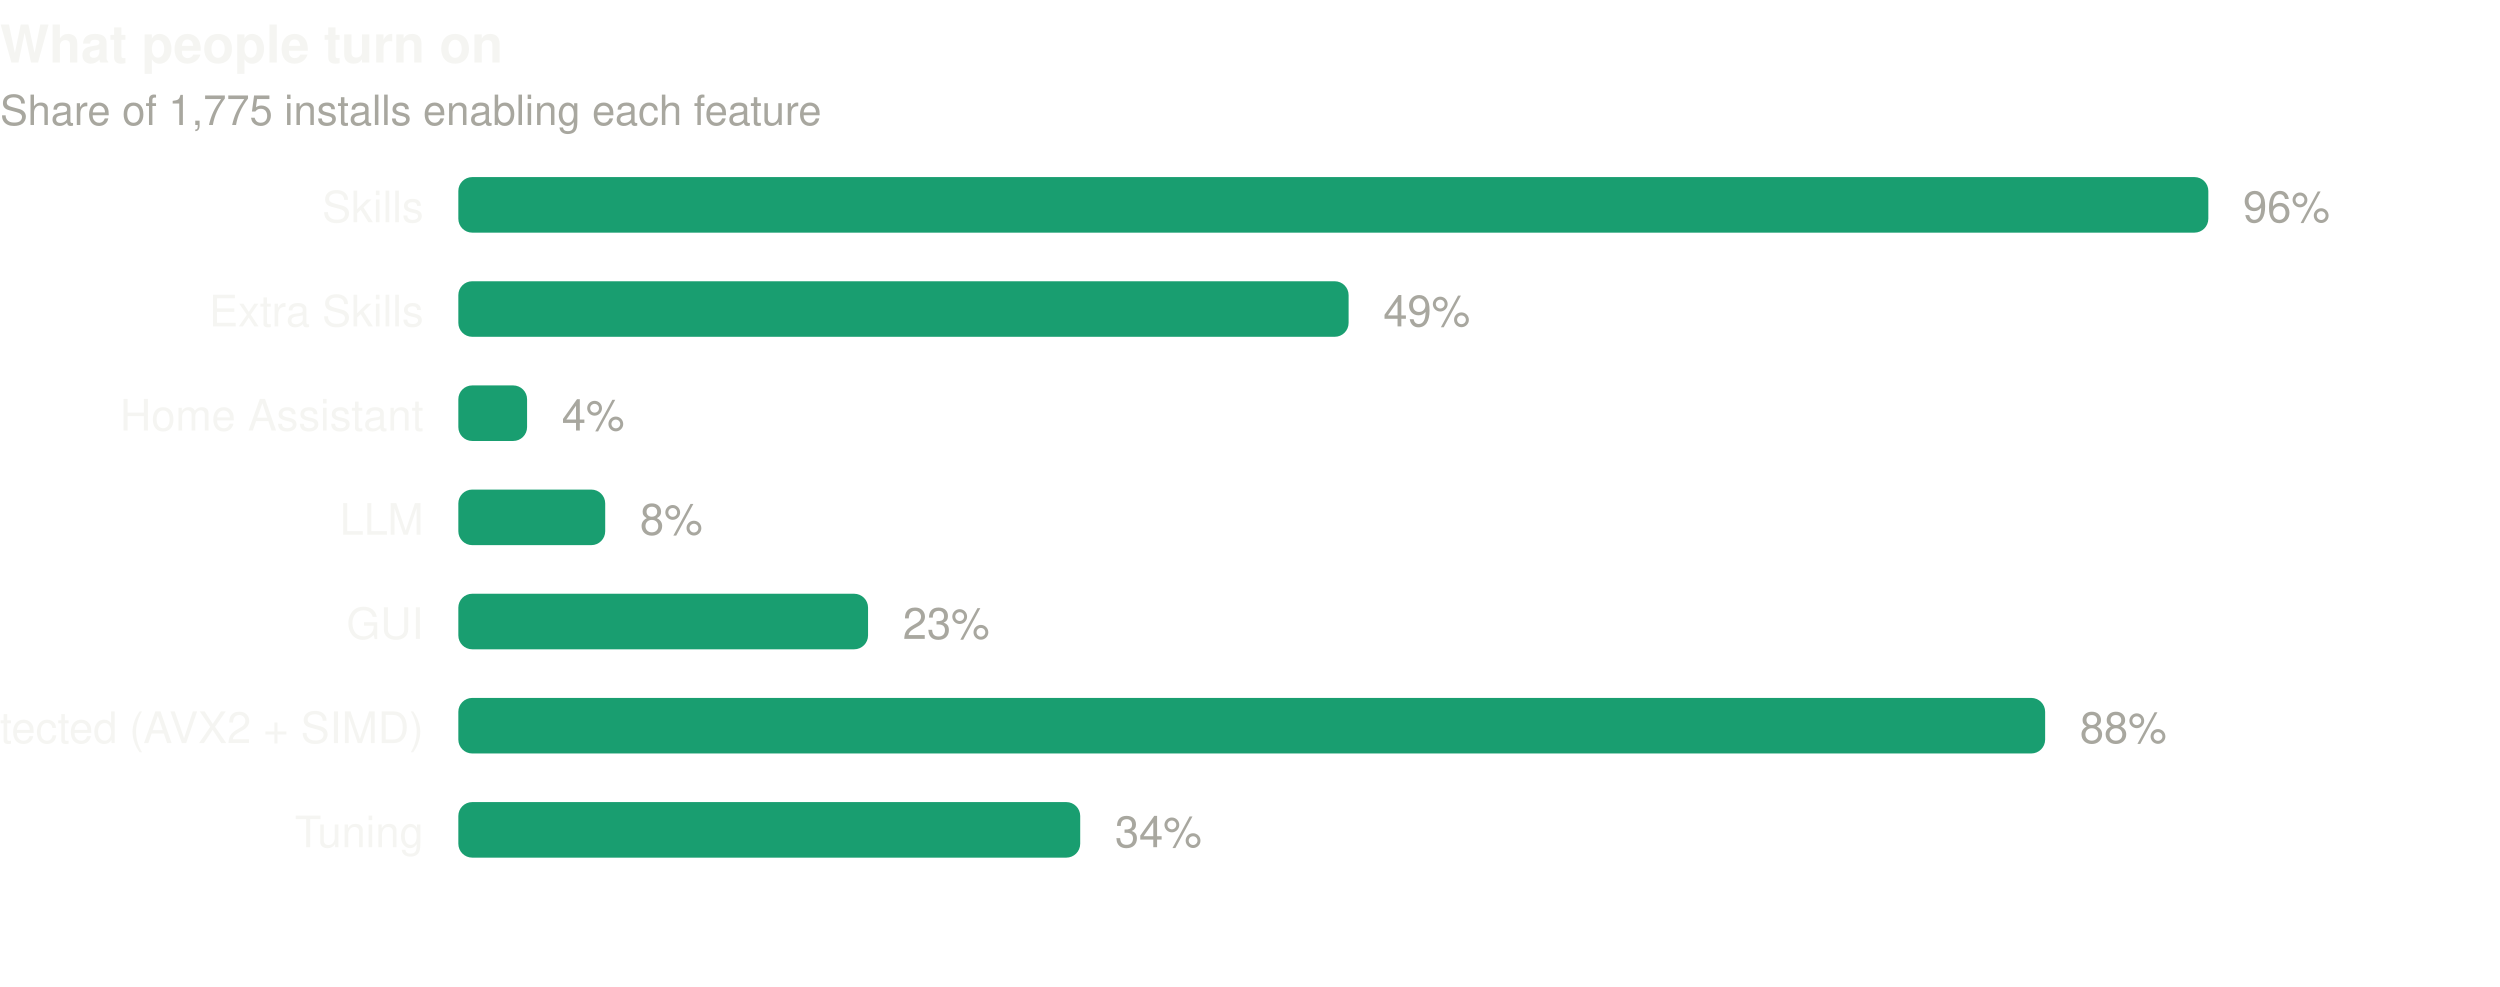
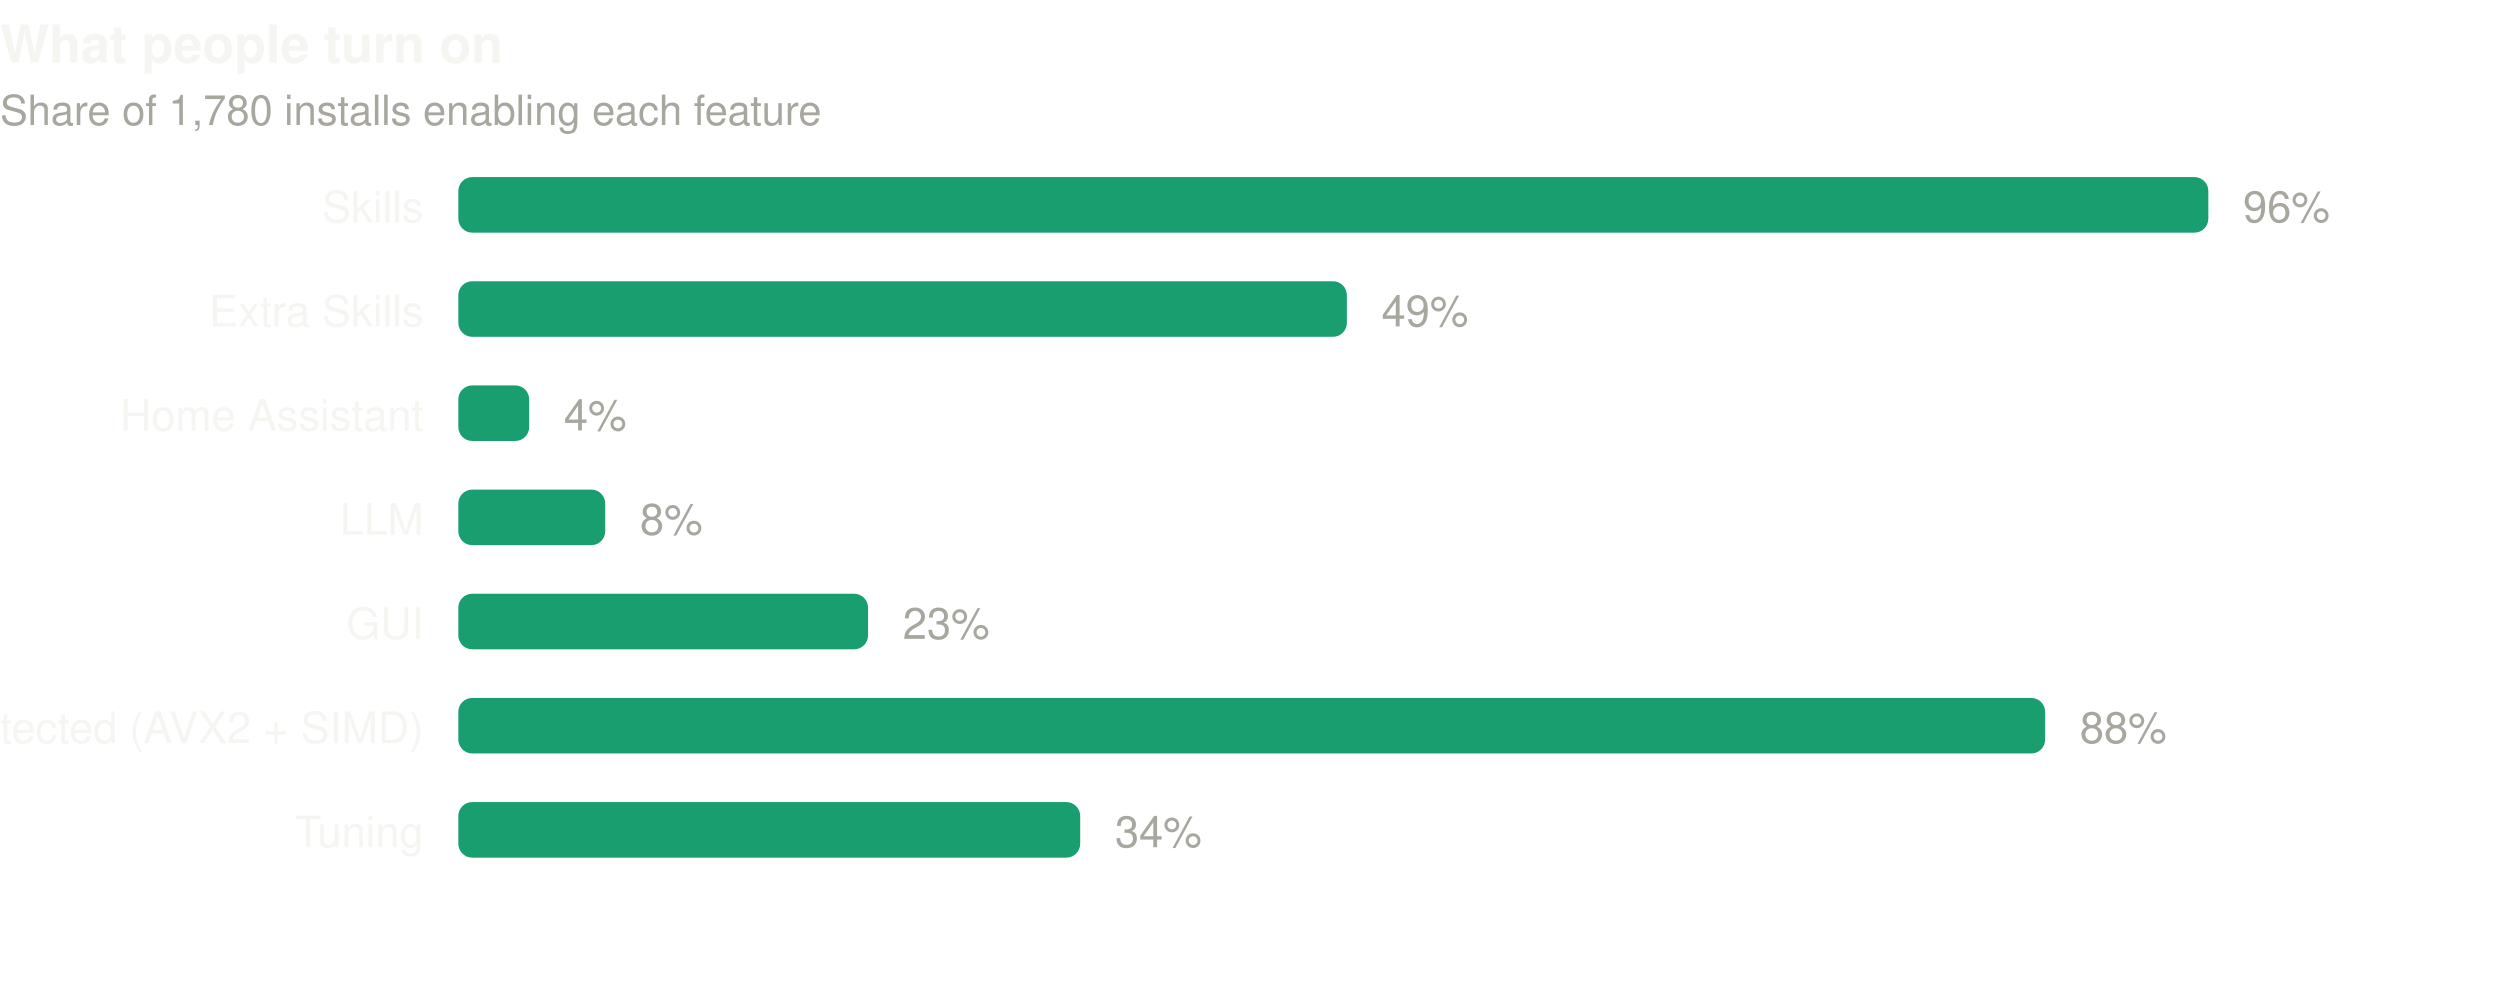
- <svg xmlns="http://www.w3.org/2000/svg" width="720" height="284" viewBox="0 0 720 284" role="img" aria-label="What people turn on. Share of 1,775 installs enabling each feature">
+ <svg xmlns="http://www.w3.org/2000/svg" width="720" height="284" viewBox="0 0 720 284" role="img" aria-label="What people turn on. Share of 1,780 installs enabling each feature">
  <text x="0" y="18" font-family="ui-sans-serif,-apple-system,BlinkMacSystemFont,'Segoe UI',Helvetica,Arial,sans-serif" font-size="15" font-weight="600" fill="#f5f5f2">What people turn on</text>
-   <text x="0" y="36" font-family="ui-sans-serif,-apple-system,BlinkMacSystemFont,'Segoe UI',Helvetica,Arial,sans-serif" font-size="12" fill="#a8a79f">Share of 1,775 installs enabling each feature</text>
+   <text x="0" y="36" font-family="ui-sans-serif,-apple-system,BlinkMacSystemFont,'Segoe UI',Helvetica,Arial,sans-serif" font-size="12" fill="#a8a79f">Share of 1,780 installs enabling each feature</text>
  <text x="122" y="64.0" text-anchor="end" font-family="ui-sans-serif,-apple-system,BlinkMacSystemFont,'Segoe UI',Helvetica,Arial,sans-serif" font-size="12.5" fill="#f5f5f2">Skills</text>
  <rect x="132" y="51.0" width="504.0" height="16" rx="4" fill="#199e70" />
  <text x="646.0" y="64.0" font-family="ui-sans-serif,-apple-system,BlinkMacSystemFont,'Segoe UI',Helvetica,Arial,sans-serif" font-size="12.5" fill="#a8a79f">96%</text>
  <text x="122" y="94.0" text-anchor="end" font-family="ui-sans-serif,-apple-system,BlinkMacSystemFont,'Segoe UI',Helvetica,Arial,sans-serif" font-size="12.5" fill="#f5f5f2">Extra Skills</text>
-   <rect x="132" y="81.0" width="256.4" height="16" rx="4" fill="#199e70" />
-   <text x="398.4" y="94.0" font-family="ui-sans-serif,-apple-system,BlinkMacSystemFont,'Segoe UI',Helvetica,Arial,sans-serif" font-size="12.5" fill="#a8a79f">49%</text>
+   <rect x="132" y="81.0" width="255.9" height="16" rx="4" fill="#199e70" />
+   <text x="397.9" y="94.0" font-family="ui-sans-serif,-apple-system,BlinkMacSystemFont,'Segoe UI',Helvetica,Arial,sans-serif" font-size="12.5" fill="#a8a79f">49%</text>
  <text x="122" y="124.0" text-anchor="end" font-family="ui-sans-serif,-apple-system,BlinkMacSystemFont,'Segoe UI',Helvetica,Arial,sans-serif" font-size="12.5" fill="#f5f5f2">Home Assistant</text>
-   <rect x="132" y="111.0" width="19.8" height="16" rx="4" fill="#199e70" />
-   <text x="161.8" y="124.0" font-family="ui-sans-serif,-apple-system,BlinkMacSystemFont,'Segoe UI',Helvetica,Arial,sans-serif" font-size="12.5" fill="#a8a79f">4%</text>
+   <rect x="132" y="111.0" width="20.4" height="16" rx="4" fill="#199e70" />
+   <text x="162.4" y="124.0" font-family="ui-sans-serif,-apple-system,BlinkMacSystemFont,'Segoe UI',Helvetica,Arial,sans-serif" font-size="12.5" fill="#a8a79f">4%</text>
  <text x="122" y="154.0" text-anchor="end" font-family="ui-sans-serif,-apple-system,BlinkMacSystemFont,'Segoe UI',Helvetica,Arial,sans-serif" font-size="12.5" fill="#f5f5f2">LLM</text>
  <rect x="132" y="141.0" width="42.3" height="16" rx="4" fill="#199e70" />
  <text x="184.3" y="154.0" font-family="ui-sans-serif,-apple-system,BlinkMacSystemFont,'Segoe UI',Helvetica,Arial,sans-serif" font-size="12.5" fill="#a8a79f">8%</text>
  <text x="122" y="184.0" text-anchor="end" font-family="ui-sans-serif,-apple-system,BlinkMacSystemFont,'Segoe UI',Helvetica,Arial,sans-serif" font-size="12.5" fill="#f5f5f2">GUI</text>
  <rect x="132" y="171.0" width="118.0" height="16" rx="4" fill="#199e70" />
  <text x="260.0" y="184.0" font-family="ui-sans-serif,-apple-system,BlinkMacSystemFont,'Segoe UI',Helvetica,Arial,sans-serif" font-size="12.5" fill="#a8a79f">23%</text>
  <text x="122" y="214.0" text-anchor="end" font-family="ui-sans-serif,-apple-system,BlinkMacSystemFont,'Segoe UI',Helvetica,Arial,sans-serif" font-size="12.5" fill="#f5f5f2">CPU capability detected (AVX2 + SIMD)</text>
  <rect x="132" y="201.0" width="457.0" height="16" rx="4" fill="#199e70" />
  <text x="599.0" y="214.0" font-family="ui-sans-serif,-apple-system,BlinkMacSystemFont,'Segoe UI',Helvetica,Arial,sans-serif" font-size="12.5" fill="#a8a79f">88%</text>
  <text x="122" y="244.0" text-anchor="end" font-family="ui-sans-serif,-apple-system,BlinkMacSystemFont,'Segoe UI',Helvetica,Arial,sans-serif" font-size="12.5" fill="#f5f5f2">Tuning</text>
  <rect x="132" y="231.0" width="179.1" height="16" rx="4" fill="#199e70" />
  <text x="321.1" y="244.0" font-family="ui-sans-serif,-apple-system,BlinkMacSystemFont,'Segoe UI',Helvetica,Arial,sans-serif" font-size="12.5" fill="#a8a79f">34%</text>
</svg>
